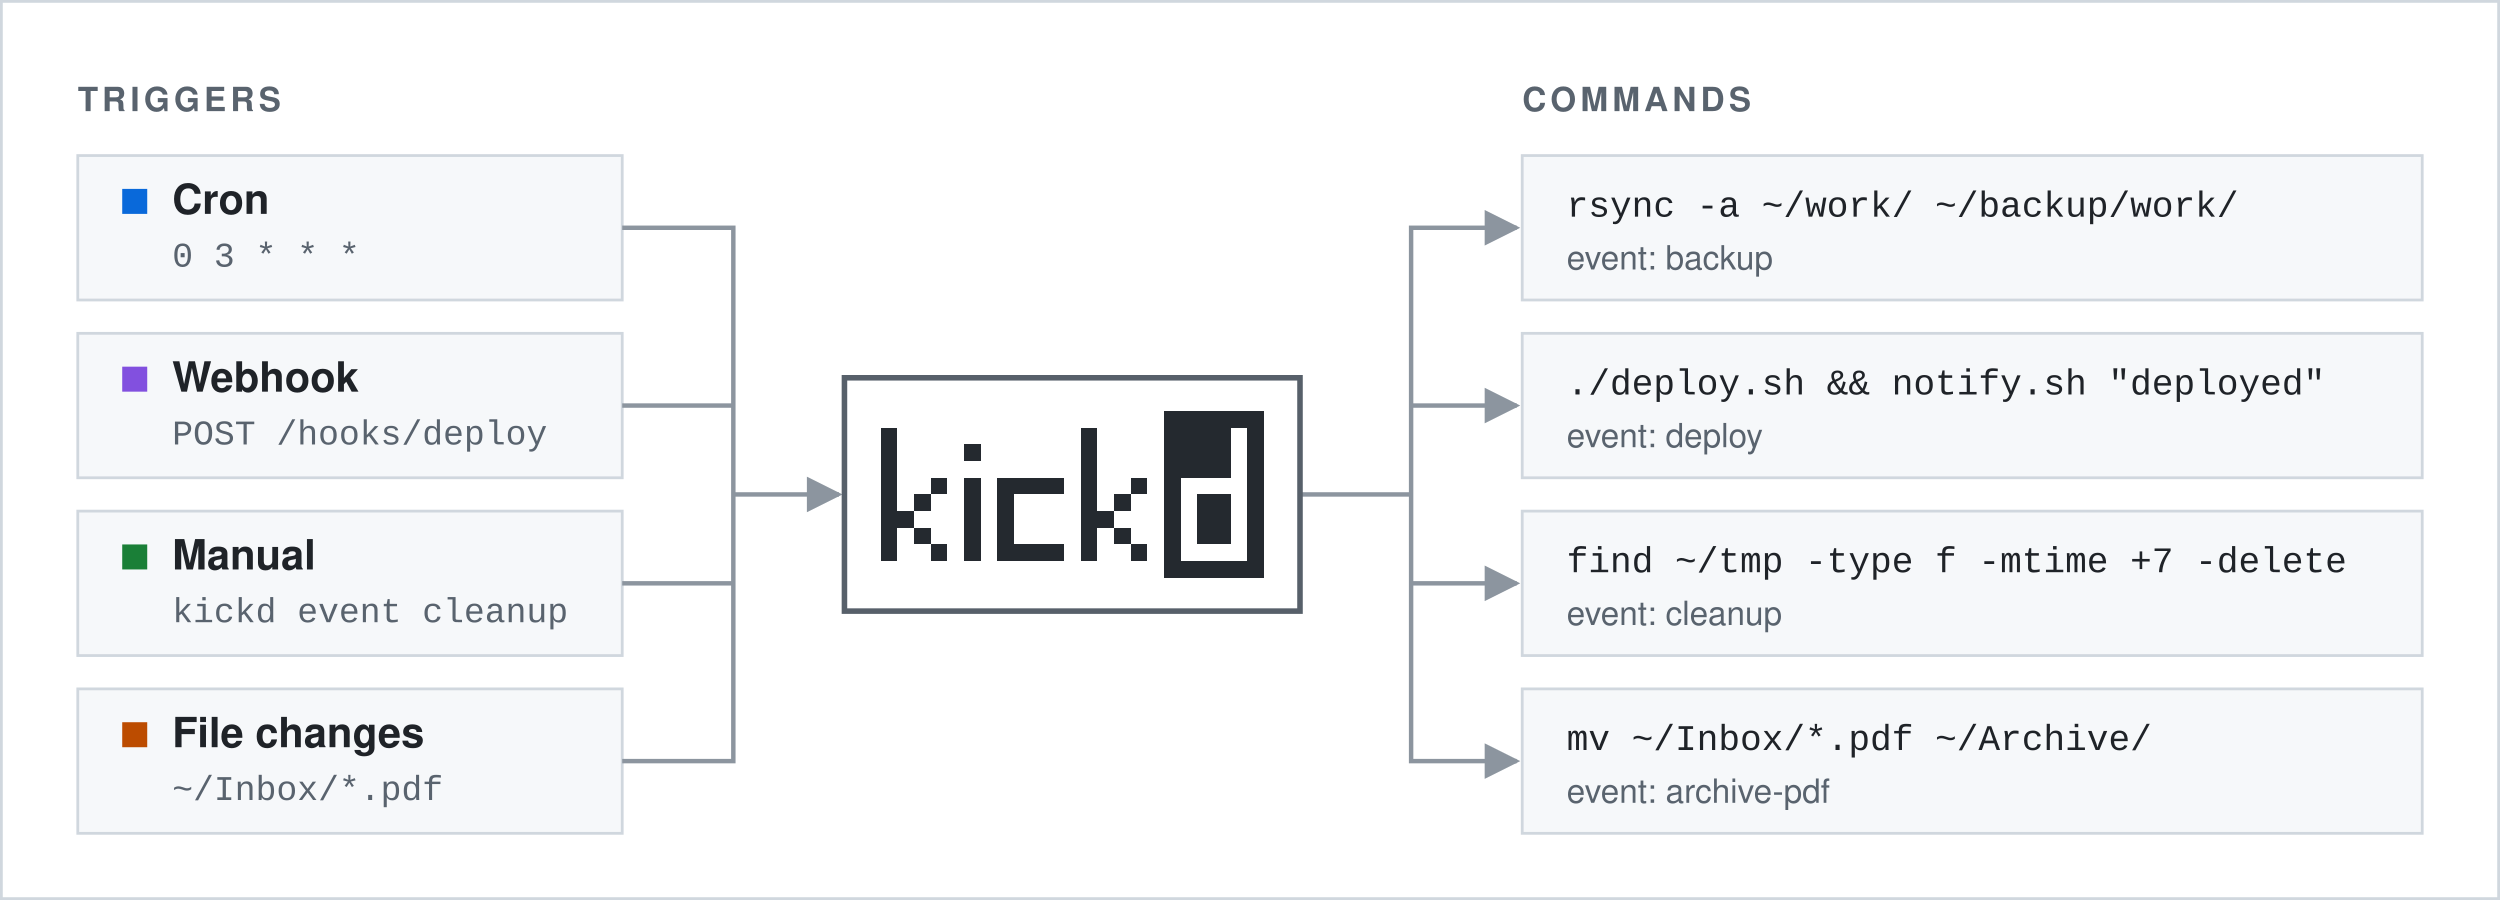
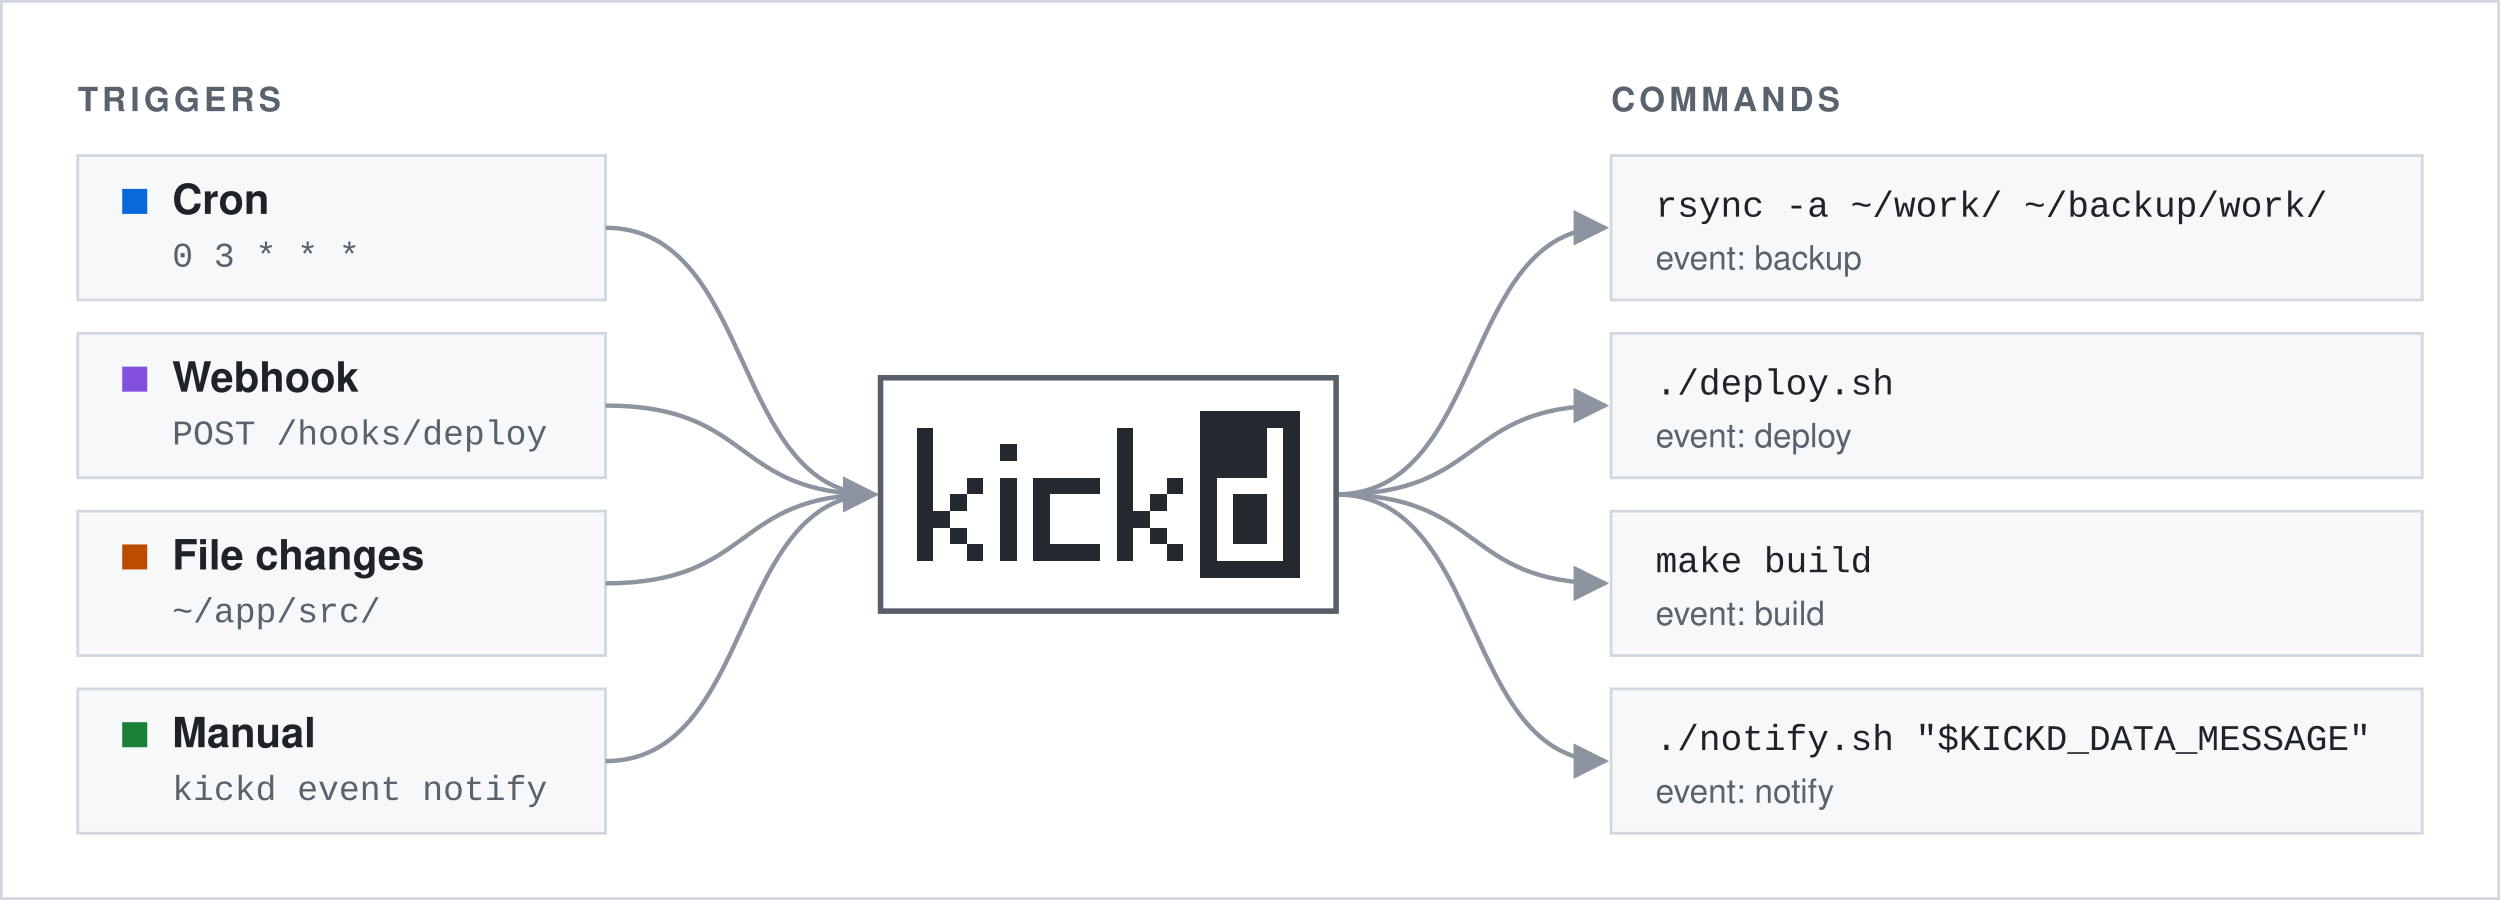
<svg xmlns="http://www.w3.org/2000/svg" width="900" height="324" viewBox="0 0 900 324" role="img" aria-labelledby="title desc">
  <style>
    text { font-family: -apple-system, BlinkMacSystemFont, "Segoe UI", Helvetica, Arial, sans-serif; }
    .mono { font-family: ui-monospace, SFMono-Regular, Menlo, Consolas, "Liberation Mono", monospace; }
    .bg { fill: #ffffff; stroke: #d0d7de; }
    .card { fill: #f6f8fa; stroke: #d0d7de; }
    .kickd { fill: #ffffff; stroke: #57606a; }
    .text { fill: #1f2328; }
    .muted { fill: #59636e; }
    .head { fill: #59636e; font-size: 12px; font-weight: 600; letter-spacing: 1.5px; }
-     .line { stroke: #8c959f; fill: none; stroke-width: 1.6; stroke-linejoin: miter; }
+     .line { stroke: #8c959f; fill: none; stroke-width: 1.6; }
    .tip { fill: #8c959f; }
    .glyph { fill: #24292f; }
    .cron { fill: #0969da; } .webhook { fill: #8250df; } .manual { fill: #1a7f37; } .file { fill: #bc4c00; }
    @media (prefers-color-scheme: dark) {
      .bg { fill: #0d1117; stroke: #30363d; }
      .card { fill: #161b22; stroke: #30363d; }
      .kickd { fill: #0d1117; stroke: #8b949e; }
      .text { fill: #e6edf3; }
      .muted, .head { fill: #9198a1; }
      .line { stroke: #6e7681; }
      .tip { fill: #6e7681; }
      .glyph { fill: #e6edf3; }
      .cron { fill: #4493f8; } .webhook { fill: #ab7df8; } .manual { fill: #3fb950; } .file { fill: #f0883e; }
    }
  </style>
  <defs>
    <marker id="arrow" viewBox="0 0 10 10" refX="9" refY="5" markerWidth="8" markerHeight="8" orient="auto-start-reverse">
      <path class="tip" d="M0 0 L10 5 L0 10 z" />
    </marker>
  </defs>
  <rect class="bg" x="0.5" y="0.5" width="899" height="323" />
  <text class="head" x="28" y="40">TRIGGERS</text>
-   <text class="head" x="548" y="40">COMMANDS</text>
-   <rect class="card" x="28" y="56" width="196" height="52" />
+   <text class="head" x="580" y="40">COMMANDS</text>
+   <rect class="card" x="28" y="56" width="190" height="52" />
  <rect class="cron" x="44" y="68" width="9" height="9" />
  <text class="text" x="62" y="77" font-size="15" font-weight="600">Cron</text>
  <text class="muted mono" x="62" y="96" font-size="12.5">0 3 * * *</text>
-   <rect class="card" x="28" y="120" width="196" height="52" />
+   <path class="line" d="M218 82 C 272 82, 263 178, 315 178" marker-end="url(#arrow)" />
+   <rect class="card" x="28" y="120" width="190" height="52" />
  <rect class="webhook" x="44" y="132" width="9" height="9" />
  <text class="text" x="62" y="141" font-size="15" font-weight="600">Webhook</text>
  <text class="muted mono" x="62" y="160" font-size="12.5">POST /hooks/deploy</text>
-   <rect class="card" x="28" y="184" width="196" height="52" />
-   <rect class="manual" x="44" y="196" width="9" height="9" />
-   <text class="text" x="62" y="205" font-size="15" font-weight="600">Manual</text>
-   <text class="muted mono" x="62" y="224" font-size="12.5">kickd event cleanup</text>
-   <rect class="card" x="28" y="248" width="196" height="52" />
-   <rect class="file" x="44" y="260" width="9" height="9" />
-   <text class="text" x="62" y="269" font-size="15" font-weight="600">File changes</text>
-   <text class="muted mono" x="62" y="288" font-size="12.5">~/Inbox/*.pdf</text>
-   <path class="line" d="M224 82 H264 V274 H224" />
-   <path class="line" d="M224 146 H264" />
-   <path class="line" d="M224 210 H264" />
-   <path class="line" d="M264 178 H302" marker-end="url(#arrow)" />
-   <path class="line" d="M468 178 H508" />
-   <path class="line" d="M546 82 H508 V274 H546" marker-start="url(#arrow)" marker-end="url(#arrow)" />
-   <path class="line" d="M508 146 H546" marker-end="url(#arrow)" />
-   <path class="line" d="M508 210 H546" marker-end="url(#arrow)" />
-   <rect class="card" x="548" y="56" width="324" height="52" />
-   <text class="text mono" x="564" y="78" font-size="13">rsync -a ~/work/ ~/backup/work/</text>
-   <text class="muted" x="564" y="97" font-size="12">event: backup</text>
-   <rect class="card" x="548" y="120" width="324" height="52" />
-   <text class="text mono" x="564" y="142" font-size="13">./deploy.sh &amp;&amp; notify.sh "deployed"</text>
-   <text class="muted" x="564" y="161" font-size="12">event: deploy</text>
-   <rect class="card" x="548" y="184" width="324" height="52" />
-   <text class="text mono" x="564" y="206" font-size="13">find ~/tmp -type f -mtime +7 -delete</text>
-   <text class="muted" x="564" y="225" font-size="12">event: cleanup</text>
-   <rect class="card" x="548" y="248" width="324" height="52" />
-   <text class="text mono" x="564" y="270" font-size="13">mv ~/Inbox/*.pdf ~/Archive/</text>
-   <text class="muted" x="564" y="289" font-size="12">event: archive-pdf</text>
-   <rect class="kickd" x="304" y="136" width="164" height="84" stroke-width="2" />
-   <g transform="translate(317.0 148.0) scale(0.375)" shape-rendering="crispEdges">
+   <path class="line" d="M218 146 C 272 146, 263 178, 315 178" marker-end="url(#arrow)" />
+   <rect class="card" x="28" y="184" width="190" height="52" />
+   <rect class="file" x="44" y="196" width="9" height="9" />
+   <text class="text" x="62" y="205" font-size="15" font-weight="600">File changes</text>
+   <text class="muted mono" x="62" y="224" font-size="12.5">~/app/src/</text>
+   <path class="line" d="M218 210 C 272 210, 263 178, 315 178" marker-end="url(#arrow)" />
+   <rect class="card" x="28" y="248" width="190" height="52" />
+   <rect class="manual" x="44" y="260" width="9" height="9" />
+   <text class="text" x="62" y="269" font-size="15" font-weight="600">Manual</text>
+   <text class="muted mono" x="62" y="288" font-size="12.5">kickd event notify</text>
+   <path class="line" d="M218 274 C 272 274, 263 178, 315 178" marker-end="url(#arrow)" />
+   <path class="line" d="M481 178 C 535 178, 526 82, 578 82" marker-end="url(#arrow)" />
+   <rect class="card" x="580" y="56" width="292" height="52" />
+   <text class="text mono" x="596" y="78" font-size="13">rsync -a ~/work/ ~/backup/work/</text>
+   <text class="muted" x="596" y="97" font-size="12">event: backup</text>
+   <path class="line" d="M481 178 C 535 178, 526 146, 578 146" marker-end="url(#arrow)" />
+   <rect class="card" x="580" y="120" width="292" height="52" />
+   <text class="text mono" x="596" y="142" font-size="13">./deploy.sh</text>
+   <text class="muted" x="596" y="161" font-size="12">event: deploy</text>
+   <path class="line" d="M481 178 C 535 178, 526 210, 578 210" marker-end="url(#arrow)" />
+   <rect class="card" x="580" y="184" width="292" height="52" />
+   <text class="text mono" x="596" y="206" font-size="13">make build</text>
+   <text class="muted" x="596" y="225" font-size="12">event: build</text>
+   <path class="line" d="M481 178 C 535 178, 526 274, 578 274" marker-end="url(#arrow)" />
+   <rect class="card" x="580" y="248" width="292" height="52" />
+   <text class="text mono" x="596" y="270" font-size="13">./notify.sh "$KICKD_DATA_MESSAGE"</text>
+   <text class="muted" x="596" y="289" font-size="12">event: notify</text>
+   <rect class="kickd" x="317" y="136" width="164" height="84" stroke-width="2" />
+   <g transform="translate(330.0 148.0) scale(0.375)" shape-rendering="crispEdges">
    <g class="glyph">
      <path d="M0 16h16v16h-16zM0 32h16v16h-16zM0 48h16v16h-16zM0 64h16v16h-16zM48 64h16v16h-16zM0 80h16v16h-16zM32 80h16v16h-16zM0 96h32v16h-32zM0 112h16v16h-16zM32 112h16v16h-16zM0 128h16v16h-16zM48 128h16v16h-16zM80 32h16v16h-16zM80 64h16v16h-16zM80 80h16v16h-16zM80 96h16v16h-16zM80 112h16v16h-16zM80 128h16v16h-16zM112 64h64v16h-64zM112 80h16v16h-16zM112 96h16v16h-16zM112 112h16v16h-16zM112 128h64v16h-64zM192 16h16v16h-16zM192 32h16v16h-16zM192 48h16v16h-16zM192 64h16v16h-16zM240 64h16v16h-16zM192 80h16v16h-16zM224 80h16v16h-16zM192 96h32v16h-32zM192 112h16v16h-16zM224 112h16v16h-16zM192 128h16v16h-16zM240 128h16v16h-16z" />
      <path fill-rule="evenodd" d="M272 0h96v160h-96zM336 16h16v16h-16zM336 32h16v16h-16zM336 48h16v16h-16zM288 64h64v16h-64zM288 80h16v16h-16zM336 80h16v16h-16zM288 96h16v16h-16zM336 96h16v16h-16zM288 112h16v16h-16zM336 112h16v16h-16zM288 128h64v16h-64z" />
    </g>
  </g>
</svg>
